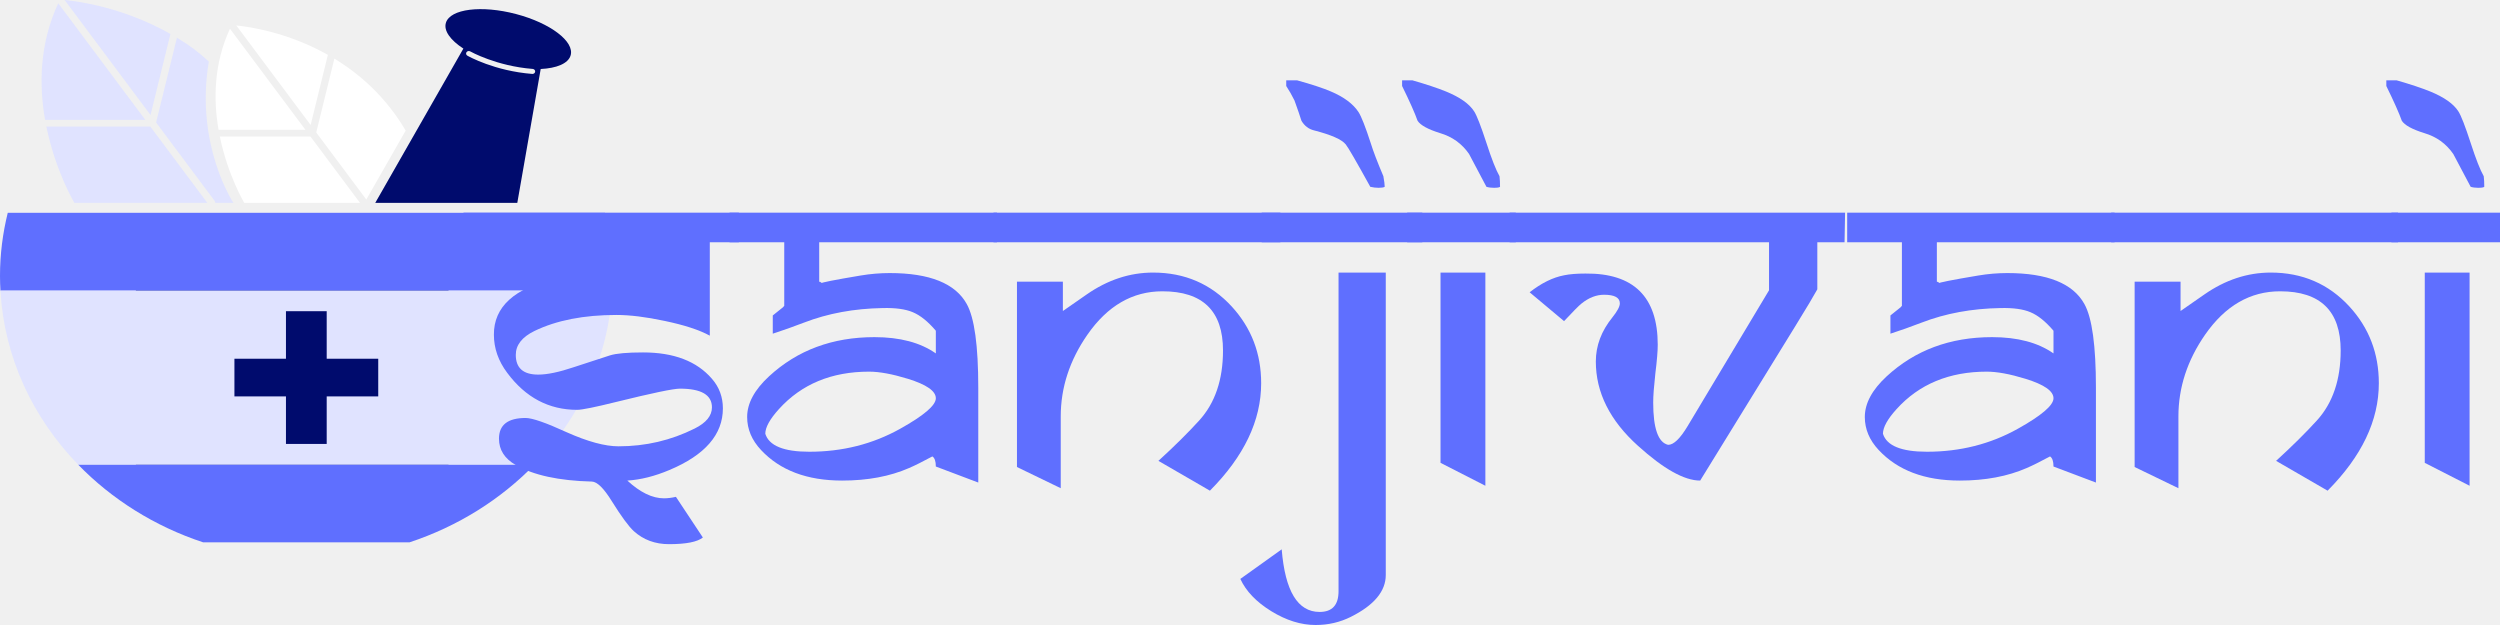
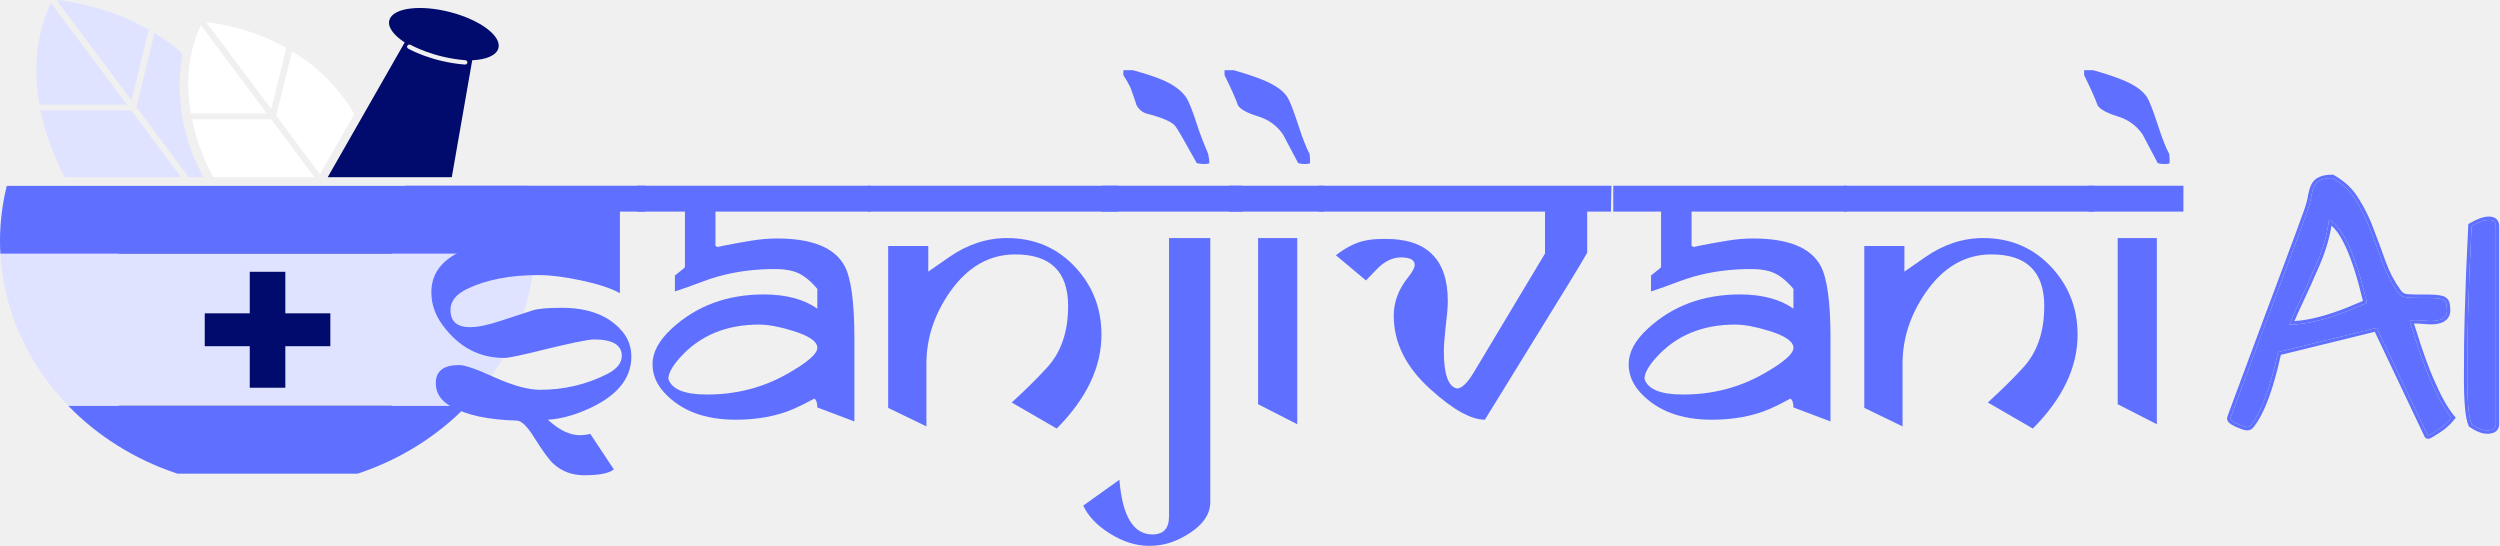
- <svg xmlns="http://www.w3.org/2000/svg" width="200" height="50" viewBox="0 0 200 50" fill="none">
-   <g clip-path="url(#clip0_1299_786)">
+ <svg xmlns="http://www.w3.org/2000/svg" width="229" height="50" viewBox="0 0 229 50" fill="none">
+   <g clip-path="url(#clip0_1303_1056)">
    <path d="M35.883 23.199H10.869V37.159H35.883V23.199Z" fill="#000B6D" />
  </g>
  <path d="M48.979 23.251C49 22.861 49.015 22.47 49.015 22.075C49.015 20.339 48.796 18.651 48.395 17.026H0.62C0.219 18.651 0 20.339 0 22.075C0 22.47 0.015 22.861 0.037 23.251H48.979Z" fill="#5F6FFF" />
  <path d="M6.242 37.161C8.938 39.941 12.365 42.103 16.247 43.386H32.764C36.645 42.103 40.073 39.941 42.769 37.161H6.242Z" fill="#5F6FFF" />
  <path d="M18.904 2.036C19.945 2.139 23.023 2.585 26.23 4.388L24.852 9.999L18.904 2.036ZM25.299 10.598L29.304 15.961L32.454 10.447C30.878 7.769 28.809 5.942 26.75 4.692L25.299 10.598ZM24.836 10.922H17.586C18.226 14.032 19.539 16.228 19.539 16.228H28.799L24.836 10.922ZM24.436 10.386L18.396 2.299C17.096 5.111 17.068 7.983 17.485 10.386H24.436Z" fill="white" />
  <path d="M41.28 1.122C38.526 0.397 36.016 0.71 35.673 1.821C35.477 2.457 36.039 3.217 37.07 3.887L30.02 16.229H41.384L43.256 5.521C44.527 5.458 45.449 5.085 45.646 4.444C45.989 3.334 44.034 1.846 41.28 1.122ZM42.597 5.914C42.59 5.914 42.584 5.914 42.578 5.914C39.56 5.676 37.477 4.503 37.389 4.453C37.287 4.395 37.256 4.271 37.319 4.177C37.382 4.083 37.516 4.053 37.618 4.112C37.638 4.123 39.706 5.285 42.615 5.514C42.734 5.523 42.823 5.621 42.813 5.731C42.803 5.836 42.709 5.914 42.597 5.914Z" fill="#000B6D" />
  <path d="M6.243 37.161H42.77C46.388 33.43 48.682 28.585 48.978 23.25H0.035C0.331 28.585 2.625 33.43 6.243 37.161ZM22.877 28.701V24.894H26.136V28.701H30.259V31.71H26.136V35.517H22.877V31.71H18.754V28.701H22.877Z" fill="#E0E3FF" />
  <path d="M13.635 2.715C9.898 0.603 6.307 0.108 5.17 0L12.042 9.201L13.635 2.715Z" fill="#E0E3FF" />
  <path d="M4.66 0.263C3.148 3.505 3.12 6.822 3.606 9.588H11.624L4.66 0.263Z" fill="#E0E3FF" />
  <path d="M16.707 4.925C15.728 4.036 15.174 3.636 14.154 3.02L12.488 9.8L17.175 16.076C17.21 16.123 17.221 16.176 17.221 16.228H18.674C18.674 16.228 15.581 11.599 16.707 4.925Z" fill="#E0E3FF" />
  <path d="M3.709 10.123C4.437 13.699 5.949 16.228 5.949 16.228H16.585L12.025 10.123H3.709Z" fill="#E0E3FF" />
  <path d="M47.627 18.78H55.131V22.998H47.627V18.78Z" fill="#5F6FFF" />
  <path d="M198.742 14.945C198.685 14.998 198.521 15.024 198.251 15.024C198.023 15.024 197.824 14.998 197.653 14.945L196.265 12.323C195.696 11.495 194.92 10.936 193.938 10.647C192.97 10.345 192.372 10.016 192.145 9.661C191.931 9.057 191.518 8.13 190.906 6.881V6.428H191.739C192.835 6.743 193.724 7.039 194.408 7.315C195.532 7.775 196.286 8.307 196.671 8.912C196.884 9.241 197.212 10.082 197.653 11.436C198.066 12.711 198.414 13.598 198.699 14.097C198.728 14.334 198.742 14.616 198.742 14.945ZM200.001 19.381H191.312V17.015H200.001V19.381ZM197.567 38.861L193.981 37.027V21.806H197.567V38.861Z" fill="#5F6FFF" />
  <path d="M191.844 19.381H168.893V17.015H191.844V19.381ZM187.254 28.036C187.254 24.881 185.638 23.304 182.407 23.304C180.016 23.304 178.016 24.461 176.408 26.774C174.984 28.825 174.273 31.006 174.273 33.32V39.057L170.771 37.362V22.535H174.444V24.881L176.344 23.56C178.023 22.39 179.795 21.806 181.66 21.806C184.194 21.806 186.293 22.713 187.958 24.526C189.524 26.235 190.307 28.279 190.307 30.658C190.307 33.642 188.94 36.507 186.208 39.254L182.087 36.869C183.368 35.699 184.457 34.621 185.354 33.635C186.62 32.242 187.254 30.375 187.254 28.036Z" fill="#5F6FFF" />
  <path d="M169.168 19.381H154.949V22.535C155.006 22.535 155.063 22.561 155.12 22.614C155.177 22.667 155.227 22.693 155.269 22.693C155.155 22.693 155.091 22.686 155.077 22.673C155.077 22.607 156.138 22.397 158.258 22.042C159.041 21.911 159.817 21.845 160.585 21.845C163.788 21.845 165.845 22.673 166.756 24.329C167.368 25.433 167.674 27.661 167.674 31.013V38.604C167.375 38.498 166.243 38.071 164.279 37.322C164.279 36.901 164.187 36.632 164.002 36.514C163.247 36.921 162.628 37.23 162.144 37.44C160.607 38.111 158.821 38.446 156.785 38.446C153.981 38.446 151.818 37.631 150.295 36.001C149.555 35.212 149.185 34.332 149.185 33.359C149.185 32.268 149.768 31.184 150.935 30.106C153.198 28.016 156.009 26.971 159.369 26.971C161.404 26.971 163.041 27.405 164.279 28.273V26.459C163.653 25.723 163.041 25.23 162.443 24.98C161.859 24.73 161.055 24.619 160.03 24.645C157.739 24.684 155.639 25.072 153.732 25.808C152.878 26.137 152.045 26.432 151.234 26.695V25.236C151.419 25.092 151.69 24.875 152.045 24.586C152.102 24.52 152.138 24.48 152.152 24.467V19.381H147.775V17.015H169.168V19.381ZM164.279 31.861C164.279 31.282 163.532 30.763 162.037 30.303C160.799 29.922 159.767 29.732 158.942 29.732C155.938 29.732 153.533 30.73 151.725 32.728C150.999 33.53 150.636 34.187 150.636 34.7C150.935 35.659 152.109 36.139 154.159 36.139C156.807 36.139 159.226 35.528 161.418 34.306C163.325 33.241 164.279 32.426 164.279 31.861Z" fill="#5F6FFF" />
  <path d="M147.607 17.015L147.564 19.381H145.386V23.146C145.13 23.619 144.532 24.619 143.593 26.143L136.014 38.446C134.747 38.446 133.089 37.519 131.039 35.666C128.79 33.642 127.666 31.394 127.666 28.923C127.666 27.661 128.107 26.485 128.989 25.394C129.388 24.895 129.587 24.52 129.587 24.27C129.587 23.81 129.167 23.58 128.327 23.58C127.701 23.58 127.096 23.817 126.513 24.29C126.299 24.461 125.837 24.927 125.125 25.69L122.371 23.383C123.31 22.647 124.228 22.193 125.125 22.023C125.566 21.93 126.136 21.884 126.833 21.884C130.69 21.845 132.619 23.744 132.619 27.582C132.619 28.095 132.555 28.864 132.427 29.889C132.313 30.914 132.256 31.683 132.256 32.196C132.256 34.273 132.654 35.403 133.452 35.587C133.893 35.587 134.412 35.088 135.01 34.089L141.522 23.225V19.381H120.77V17.015H147.607Z" fill="#5F6FFF" />
  <path d="M120.003 14.945C119.947 14.998 119.783 15.024 119.512 15.024C119.285 15.024 119.085 14.998 118.915 14.945L117.527 12.323C116.958 11.495 116.182 10.936 115.2 10.647C114.232 10.345 113.634 10.016 113.406 9.661C113.193 9.057 112.78 8.13 112.168 6.881V6.428H113.001C114.097 6.743 114.986 7.039 115.669 7.315C116.794 7.775 117.548 8.307 117.933 8.912C118.146 9.241 118.473 10.082 118.915 11.436C119.327 12.711 119.676 13.598 119.961 14.097C119.989 14.334 120.003 14.616 120.003 14.945ZM121.263 19.381H112.574V17.015H121.263V19.381ZM118.829 38.861L115.242 37.027V21.806H118.829V38.861Z" fill="#5F6FFF" />
  <path d="M110.777 14.945C110.692 14.998 110.528 15.024 110.286 15.024C110.072 15.024 109.852 14.998 109.624 14.945C108.5 12.908 107.845 11.777 107.66 11.554C107.347 11.16 106.5 10.785 105.119 10.43C104.692 10.325 104.358 10.069 104.116 9.661C104.002 9.293 103.817 8.754 103.561 8.044C103.361 7.637 103.141 7.249 102.899 6.881V6.428H103.774C104.956 6.756 105.852 7.052 106.464 7.315C107.518 7.762 108.258 8.314 108.685 8.971C108.912 9.326 109.24 10.161 109.667 11.475C109.852 12.08 110.186 12.954 110.67 14.097C110.741 14.492 110.777 14.774 110.777 14.945ZM113.787 19.381H100.935V17.015H113.787V19.381ZM110.862 45.998C110.862 47.299 109.93 48.416 108.066 49.349C107.197 49.783 106.258 50 105.247 50C104.08 50 102.899 49.632 101.703 48.896C100.508 48.16 99.682 47.299 99.227 46.313L102.536 43.947C102.806 47.286 103.817 48.955 105.568 48.955C106.578 48.955 107.083 48.403 107.083 47.299V21.806H110.862V45.998Z" fill="#5F6FFF" />
  <path d="M102.43 19.381H79.478V17.015H102.43V19.381ZM97.84 28.036C97.84 24.881 96.224 23.304 92.993 23.304C90.602 23.304 88.602 24.461 86.994 26.774C85.57 28.825 84.859 31.006 84.859 33.32V39.057L81.357 37.362V22.535H85.03V24.881L86.93 23.56C88.609 22.39 90.381 21.806 92.246 21.806C94.779 21.806 96.879 22.713 98.544 24.526C100.11 26.235 100.893 28.279 100.893 30.658C100.893 33.642 99.526 36.507 96.793 39.254L92.673 36.869C93.954 35.699 95.043 34.621 95.939 33.635C97.206 32.242 97.84 30.375 97.84 28.036Z" fill="#5F6FFF" />
  <path d="M79.756 19.381H65.537V22.535C65.594 22.535 65.651 22.561 65.708 22.614C65.765 22.667 65.814 22.693 65.857 22.693C65.743 22.693 65.679 22.686 65.665 22.673C65.665 22.607 66.725 22.397 68.846 22.042C69.629 21.911 70.405 21.845 71.173 21.845C74.376 21.845 76.433 22.673 77.344 24.329C77.956 25.433 78.262 27.661 78.262 31.013V38.604C77.963 38.498 76.831 38.071 74.867 37.322C74.867 36.901 74.774 36.632 74.589 36.514C73.835 36.921 73.216 37.23 72.732 37.44C71.195 38.111 69.408 38.446 67.373 38.446C64.569 38.446 62.406 37.631 60.883 36.001C60.142 35.212 59.772 34.332 59.772 33.359C59.772 32.268 60.356 31.184 61.523 30.106C63.786 28.016 66.597 26.971 69.956 26.971C71.992 26.971 73.629 27.405 74.867 28.273V26.459C74.241 25.723 73.629 25.23 73.031 24.98C72.447 24.73 71.643 24.619 70.618 24.645C68.327 24.684 66.227 25.072 64.32 25.808C63.466 26.137 62.633 26.432 61.822 26.695V25.236C62.007 25.092 62.278 24.875 62.633 24.586C62.69 24.52 62.726 24.48 62.74 24.467V19.381H58.363V17.015H79.756V19.381ZM74.867 31.861C74.867 31.282 74.12 30.763 72.625 30.303C71.387 29.922 70.355 29.732 69.529 29.732C66.526 29.732 64.121 30.73 62.313 32.728C61.587 33.53 61.224 34.187 61.224 34.7C61.523 35.659 62.697 36.139 64.747 36.139C67.394 36.139 69.814 35.528 72.006 34.306C73.913 33.241 74.867 32.426 74.867 31.861Z" fill="#5F6FFF" />
  <path d="M59.111 19.381H56.784V26.853C55.944 26.393 54.735 25.999 53.155 25.67C51.675 25.355 50.394 25.197 49.312 25.197C46.707 25.197 44.522 25.624 42.757 26.478C41.761 26.965 41.263 27.602 41.263 28.391C41.263 29.442 41.861 29.968 43.056 29.968C43.782 29.968 44.729 29.771 45.896 29.377C46.65 29.127 47.618 28.811 48.799 28.43C49.297 28.273 50.18 28.194 51.447 28.194C53.909 28.194 55.745 28.897 56.955 30.303C57.539 30.974 57.831 31.762 57.831 32.669C57.831 34.759 56.407 36.402 53.56 37.598C52.379 38.098 51.255 38.38 50.187 38.446C51.212 39.392 52.187 39.865 53.112 39.865C53.411 39.865 53.731 39.826 54.073 39.747L56.229 43C55.788 43.355 54.884 43.533 53.518 43.533C52.407 43.533 51.468 43.184 50.7 42.488C50.287 42.106 49.703 41.311 48.949 40.102C48.308 39.064 47.775 38.538 47.347 38.525C44.714 38.459 42.686 38.019 41.263 37.204C40.366 36.691 39.918 35.988 39.918 35.094C39.918 33.99 40.629 33.438 42.053 33.438C42.579 33.438 43.675 33.819 45.341 34.582C47.02 35.331 48.401 35.705 49.483 35.705C51.646 35.705 53.674 35.232 55.567 34.286C56.492 33.826 56.955 33.261 56.955 32.59C56.955 31.591 56.101 31.092 54.393 31.092C53.867 31.092 52.166 31.447 49.29 32.157C47.597 32.577 46.558 32.787 46.173 32.787C43.91 32.787 42.046 31.802 40.58 29.83C39.868 28.884 39.512 27.865 39.512 26.774C39.498 24.553 41.142 23.054 44.444 22.279C45.796 21.963 47.07 21.806 48.266 21.806C49.632 21.806 51.568 22.114 54.073 22.732V19.381H37.078V17.015H59.111V19.381Z" fill="#5F6FFF" />
+   <path d="M228.617 38.863C228.617 39.238 228.352 39.425 227.823 39.425C227.426 39.425 226.952 39.238 226.401 38.863C226.136 38.268 226.004 36.846 226.004 34.597C226.004 32.348 226.026 30.496 226.07 29.041C226.114 27.564 226.158 26.208 226.202 24.973C226.335 22.283 226.401 20.861 226.401 20.707C227.04 20.332 227.569 20.145 227.988 20.145C228.407 20.145 228.617 20.332 228.617 20.707V38.863Z" fill="#5F6FFF" />
+   <path d="M221.605 27.288H222.531C222.906 27.288 223.259 27.321 223.589 27.387C223.942 27.454 224.118 27.696 224.118 28.115C224.273 28.997 223.755 29.427 222.564 29.405C222.233 29.383 221.925 29.361 221.638 29.339C221.373 29.317 221.153 29.317 220.977 29.339C220.8 29.339 220.723 29.394 220.745 29.504C220.966 30.143 221.197 30.86 221.44 31.654C221.704 32.447 221.991 33.241 222.299 34.035C223.093 35.997 223.843 37.408 224.548 38.268C224.174 38.731 223.733 39.117 223.225 39.426C222.74 39.734 222.476 39.889 222.432 39.889C222.41 39.889 222.388 39.877 222.366 39.855L217.703 30.033L208.674 32.249L208.343 33.638C207.704 36.173 206.987 37.937 206.194 38.929C206.061 39.15 205.786 39.172 205.367 38.996C204.661 38.731 204.309 38.511 204.309 38.334C204.309 38.29 204.54 37.651 205.003 36.416C205.466 35.181 205.929 33.936 206.392 32.679C206.877 31.4 207.373 30.066 207.88 28.677C208.409 27.288 208.906 25.965 209.369 24.709C209.832 23.452 210.25 22.328 210.625 21.335C211 20.321 211.265 19.594 211.419 19.153C211.573 18.69 211.673 18.293 211.717 17.962C211.783 17.609 211.871 17.312 211.981 17.069C212.202 16.562 212.753 16.309 213.635 16.309C214.583 16.838 215.31 17.532 215.817 18.392C216.347 19.23 216.788 20.134 217.14 21.104C217.515 22.074 217.879 23.055 218.232 24.047C218.584 25.04 219.058 25.943 219.654 26.759C219.852 27.068 220.15 27.233 220.547 27.255C220.944 27.277 221.296 27.288 221.605 27.288ZM213.337 20.145C213.161 21.49 212.764 22.868 212.147 24.279C211.529 25.69 211.033 26.792 210.658 27.586C210.284 28.358 209.964 29.074 209.699 29.736C211.198 29.736 213.039 29.295 215.222 28.413C215.773 28.17 216.303 27.95 216.81 27.751C215.773 23.32 214.616 20.784 213.337 20.145Z" fill="#5F6FFF" />
+   <path d="M228.616 20.706C228.616 20.331 228.407 20.144 227.988 20.144C227.569 20.144 227.04 20.331 226.4 20.706C226.4 20.861 226.334 22.283 226.202 24.973C226.158 26.207 226.114 27.563 226.07 29.04C226.026 30.495 226.003 32.347 226.003 34.596C226.003 36.845 226.136 38.267 226.4 38.863C226.952 39.237 227.426 39.425 227.822 39.425C228.352 39.425 228.616 39.237 228.616 38.863V20.706ZM228.924 38.863C228.924 39.132 228.822 39.375 228.595 39.536C228.387 39.683 228.114 39.733 227.822 39.733C227.335 39.733 226.799 39.505 226.227 39.117L226.155 39.069L226.119 38.987C225.965 38.64 225.862 38.092 225.796 37.377C225.729 36.653 225.695 35.725 225.695 34.596C225.695 32.346 225.717 30.491 225.761 29.031C225.806 27.554 225.85 26.197 225.894 24.962V24.957C226.026 22.26 226.092 20.851 226.092 20.706V20.53L226.244 20.44C226.899 20.056 227.487 19.836 227.988 19.836C228.237 19.836 228.481 19.891 228.664 20.055C228.854 20.225 228.924 20.462 228.924 20.706V38.863Z" fill="#5F6FFF" />
+   <path d="M211.716 17.962C211.672 18.293 211.573 18.689 211.419 19.152C211.264 19.593 211 20.321 210.625 21.335C210.25 22.327 209.831 23.452 209.368 24.708C208.905 25.965 208.409 27.288 207.88 28.677C207.373 30.066 206.877 31.4 206.392 32.678C205.929 33.935 205.466 35.181 205.003 36.416C204.54 37.65 204.308 38.29 204.308 38.334C204.308 38.51 204.661 38.731 205.366 38.995C205.785 39.172 206.061 39.15 206.193 38.929C206.987 37.937 207.704 36.173 208.343 33.638L208.674 32.249L217.702 30.033L222.365 39.855C222.387 39.877 222.409 39.888 222.431 39.888C222.475 39.888 222.74 39.734 223.225 39.425C223.732 39.117 224.173 38.731 224.548 38.268C223.842 37.408 223.093 35.997 222.299 34.035C221.99 33.241 221.704 32.447 221.439 31.653C221.197 30.86 220.965 30.143 220.745 29.504C220.723 29.393 220.8 29.338 220.976 29.338C221.153 29.316 221.373 29.316 221.638 29.338C221.924 29.36 222.233 29.382 222.564 29.404C223.754 29.427 224.272 28.997 224.118 28.115C224.118 27.696 223.942 27.453 223.589 27.387C223.258 27.321 222.905 27.288 222.531 27.288V26.98C222.923 26.98 223.296 27.015 223.649 27.085H223.647C223.884 27.13 224.092 27.242 224.235 27.438C224.368 27.621 224.419 27.846 224.423 28.083C224.506 28.583 224.408 29.031 224.041 29.335C223.696 29.622 223.175 29.724 222.558 29.713H222.543V29.711C222.211 29.689 221.901 29.667 221.614 29.645H221.612C221.412 29.628 221.247 29.629 221.113 29.637C221.31 30.218 221.517 30.857 221.731 31.556C221.993 32.343 222.278 33.131 222.585 33.919L222.878 34.625C223.557 36.209 224.195 37.352 224.785 38.072L224.945 38.266L224.787 38.462C224.391 38.95 223.924 39.357 223.389 39.684C223.146 39.839 222.955 39.958 222.818 40.038C222.75 40.078 222.691 40.111 222.643 40.135C222.62 40.146 222.595 40.158 222.57 40.168C222.558 40.172 222.5 40.196 222.431 40.196C222.299 40.196 222.203 40.129 222.147 40.073L222.11 40.035L222.087 39.987L217.531 30.391L208.928 32.503L208.642 33.708V33.713C208.001 36.255 207.271 38.075 206.434 39.121L206.431 39.12C206.308 39.3 206.127 39.4 205.912 39.418C205.707 39.434 205.484 39.376 205.258 39.282C204.899 39.148 204.611 39.019 204.409 38.893C204.308 38.83 204.216 38.76 204.144 38.679C204.075 38.601 204 38.483 204 38.334C204 38.289 204.011 38.248 204.012 38.245C204.016 38.231 204.02 38.215 204.024 38.202C204.033 38.172 204.045 38.134 204.06 38.09C204.09 38.002 204.134 37.876 204.192 37.716C204.309 37.395 204.483 36.925 204.714 36.307C205.177 35.073 205.64 33.828 206.103 32.572L206.105 32.569C206.589 31.292 207.085 29.959 207.591 28.572L207.593 28.567C208.122 27.179 208.617 25.857 209.079 24.602C209.543 23.345 209.961 22.22 210.336 21.227C210.711 20.213 210.975 19.488 211.128 19.05C211.278 18.6 211.371 18.225 211.411 17.921L211.413 17.905L211.716 17.962ZM213.337 20.145C214.615 20.784 215.773 23.319 216.809 27.751C216.302 27.949 215.773 28.17 215.222 28.412C213.039 29.294 211.198 29.735 209.699 29.735C209.963 29.074 210.283 28.357 210.658 27.585C211.033 26.792 211.529 25.689 212.146 24.278C212.763 22.867 213.16 21.489 213.337 20.145ZM213.567 20.674C213.361 21.894 212.982 23.137 212.429 24.402C211.811 25.814 211.313 26.919 210.936 27.716L210.934 27.719C210.645 28.316 210.393 28.881 210.171 29.409C211.529 29.328 213.172 28.908 215.106 28.127C215.568 27.924 216.015 27.737 216.447 27.564C215.949 25.481 215.428 23.846 214.884 22.653C214.44 21.681 213.995 21.04 213.567 20.674ZM222.531 26.98V27.288H221.605V26.98H222.531ZM213.714 16L213.785 16.039C214.773 16.591 215.54 17.32 216.077 18.228L216.466 18.883C216.837 19.549 217.156 20.252 217.426 20.992H217.427C217.803 21.965 218.168 22.949 218.521 23.943C218.865 24.908 219.325 25.786 219.901 26.577L219.913 26.592H219.912C220.052 26.81 220.255 26.931 220.563 26.948C220.955 26.97 221.303 26.98 221.605 26.98V27.288C221.296 27.288 220.943 27.277 220.546 27.255C220.149 27.233 219.852 27.067 219.653 26.759C219.058 25.943 218.584 25.039 218.231 24.047C217.878 23.055 217.515 22.074 217.14 21.104C216.787 20.133 216.346 19.23 215.817 18.392C215.31 17.532 214.582 16.837 213.634 16.308C212.752 16.308 212.201 16.562 211.981 17.069C211.871 17.311 211.782 17.609 211.716 17.962L211.414 17.905C211.483 17.538 211.576 17.216 211.698 16.945C211.993 16.267 212.711 16 213.634 16H213.714Z" fill="#5F6FFF" />
  <defs>
-     <clipPath id="clip0_1299_786">
+     <clipPath id="clip0_1303_1056">
      <rect width="25.013" height="13.96" fill="white" transform="translate(10.8691 23.1992)" />
    </clipPath>
  </defs>
</svg>
